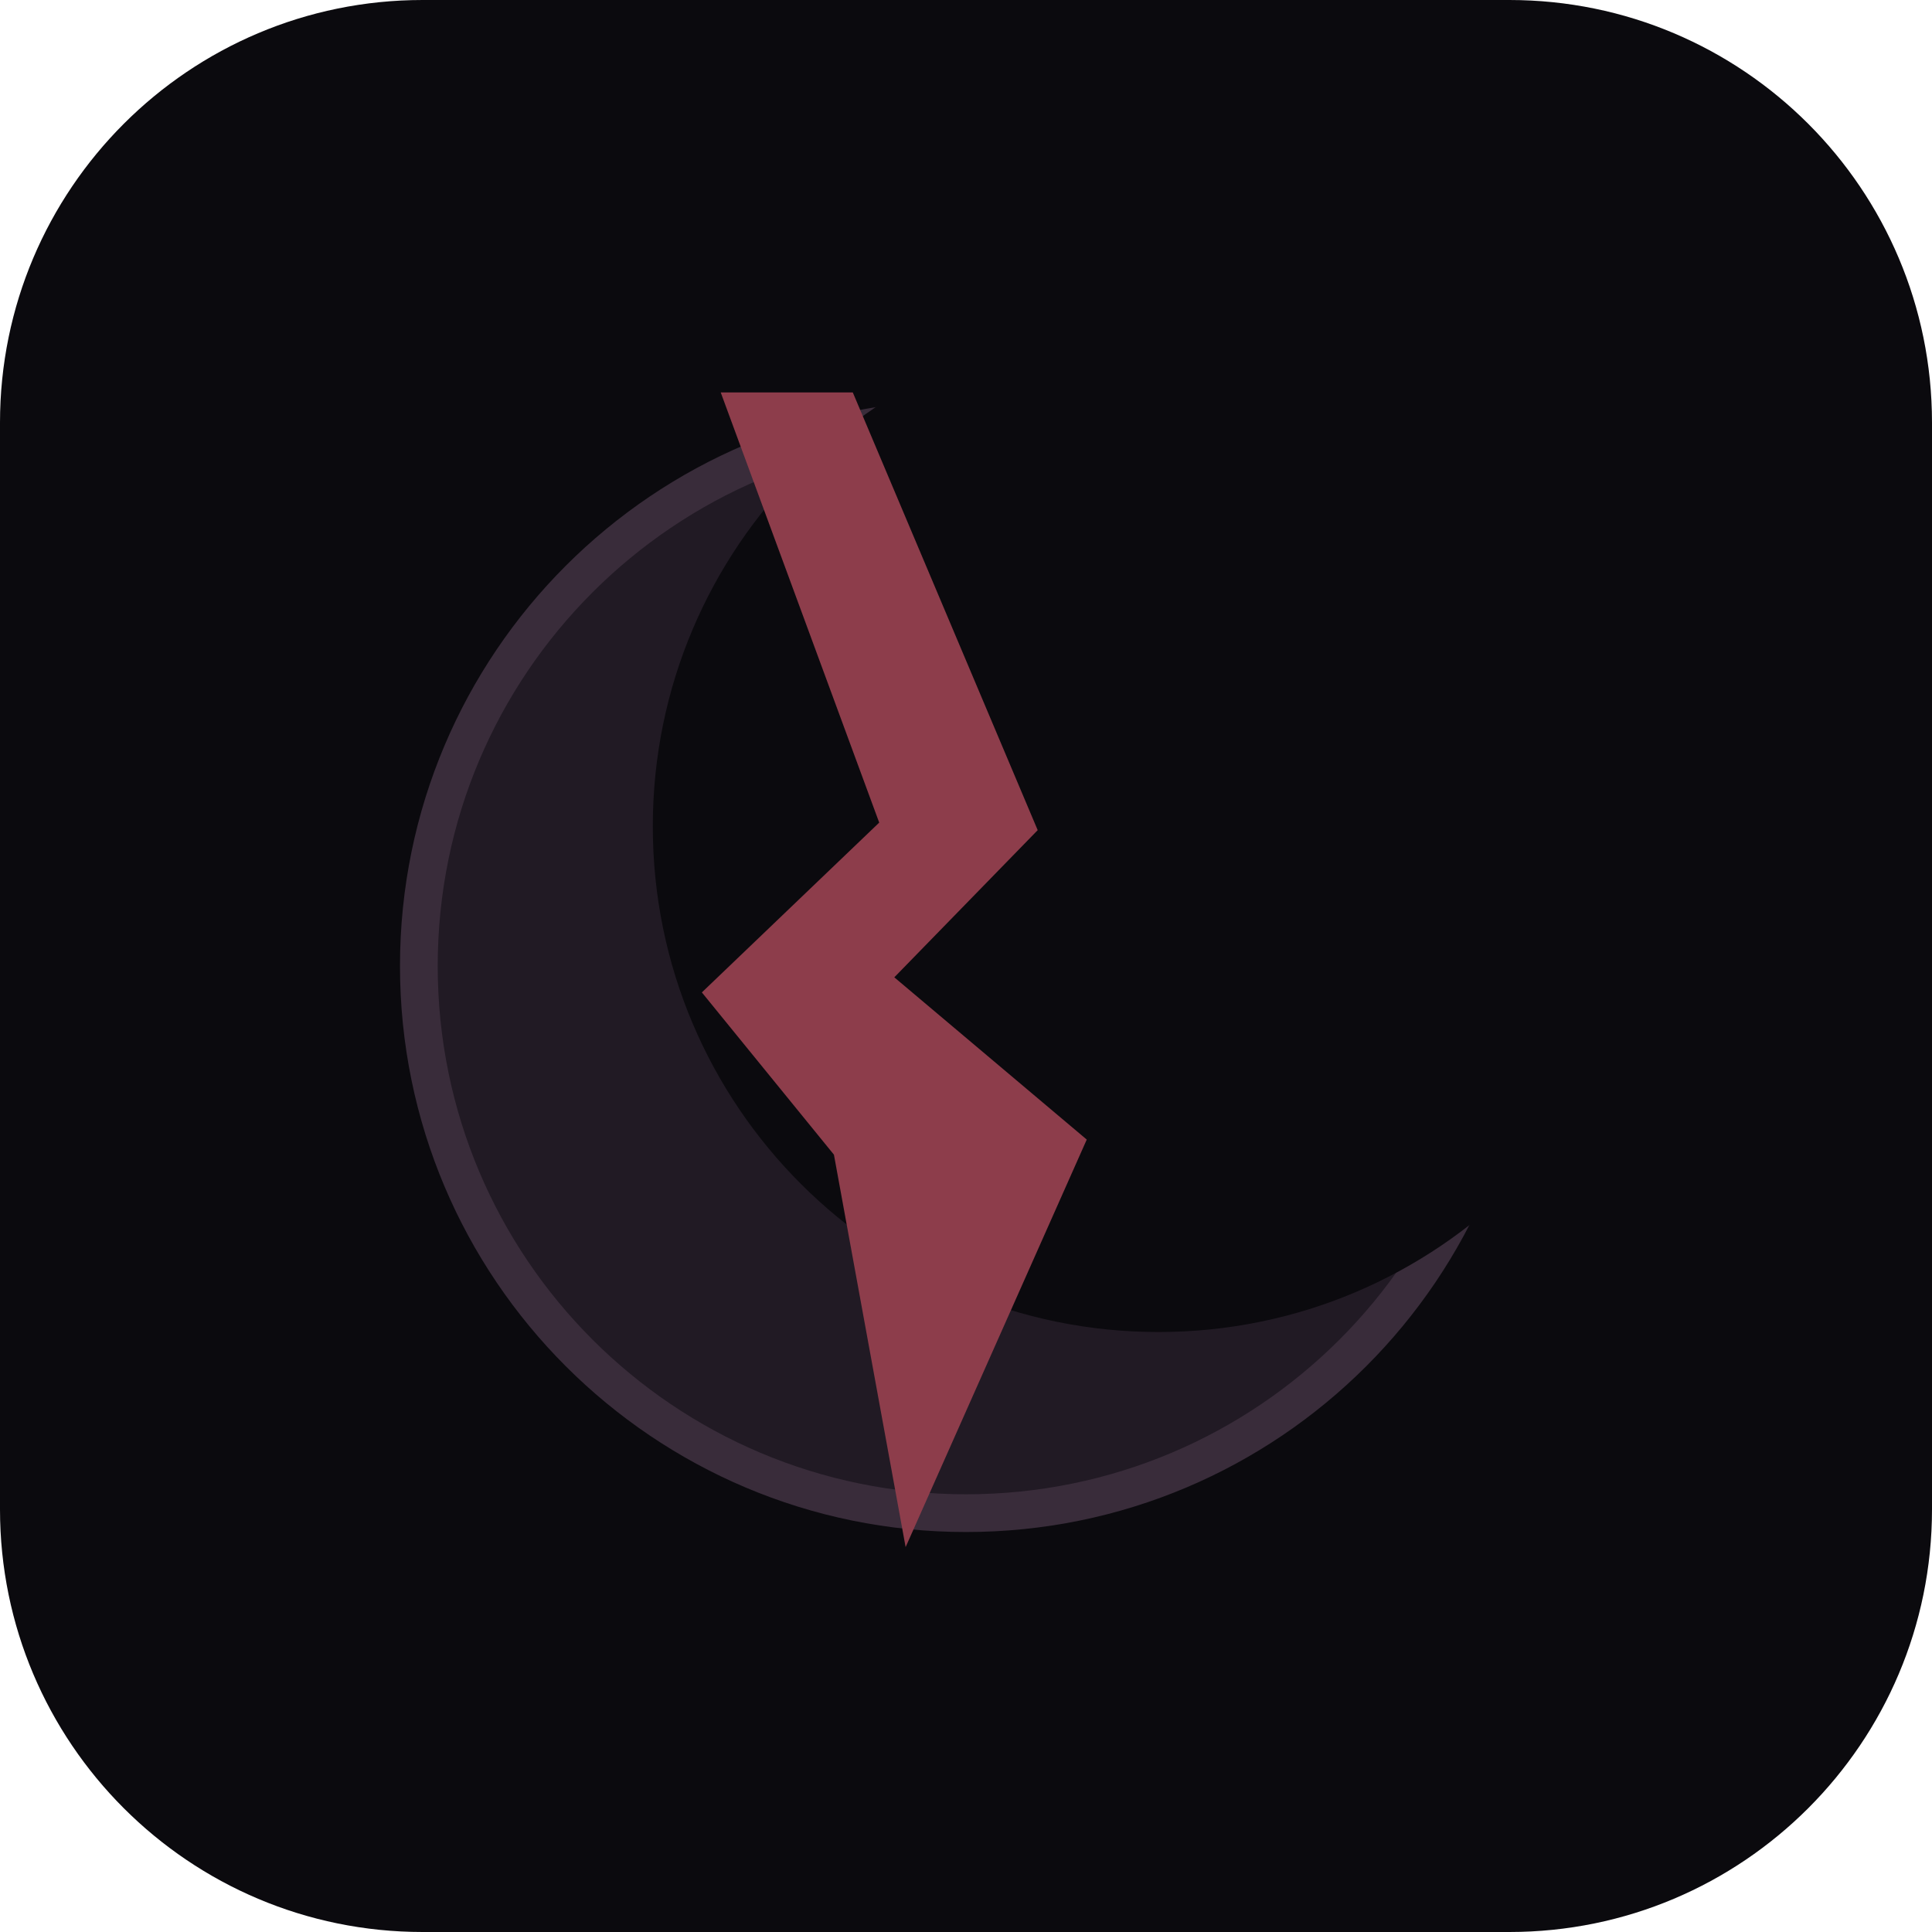
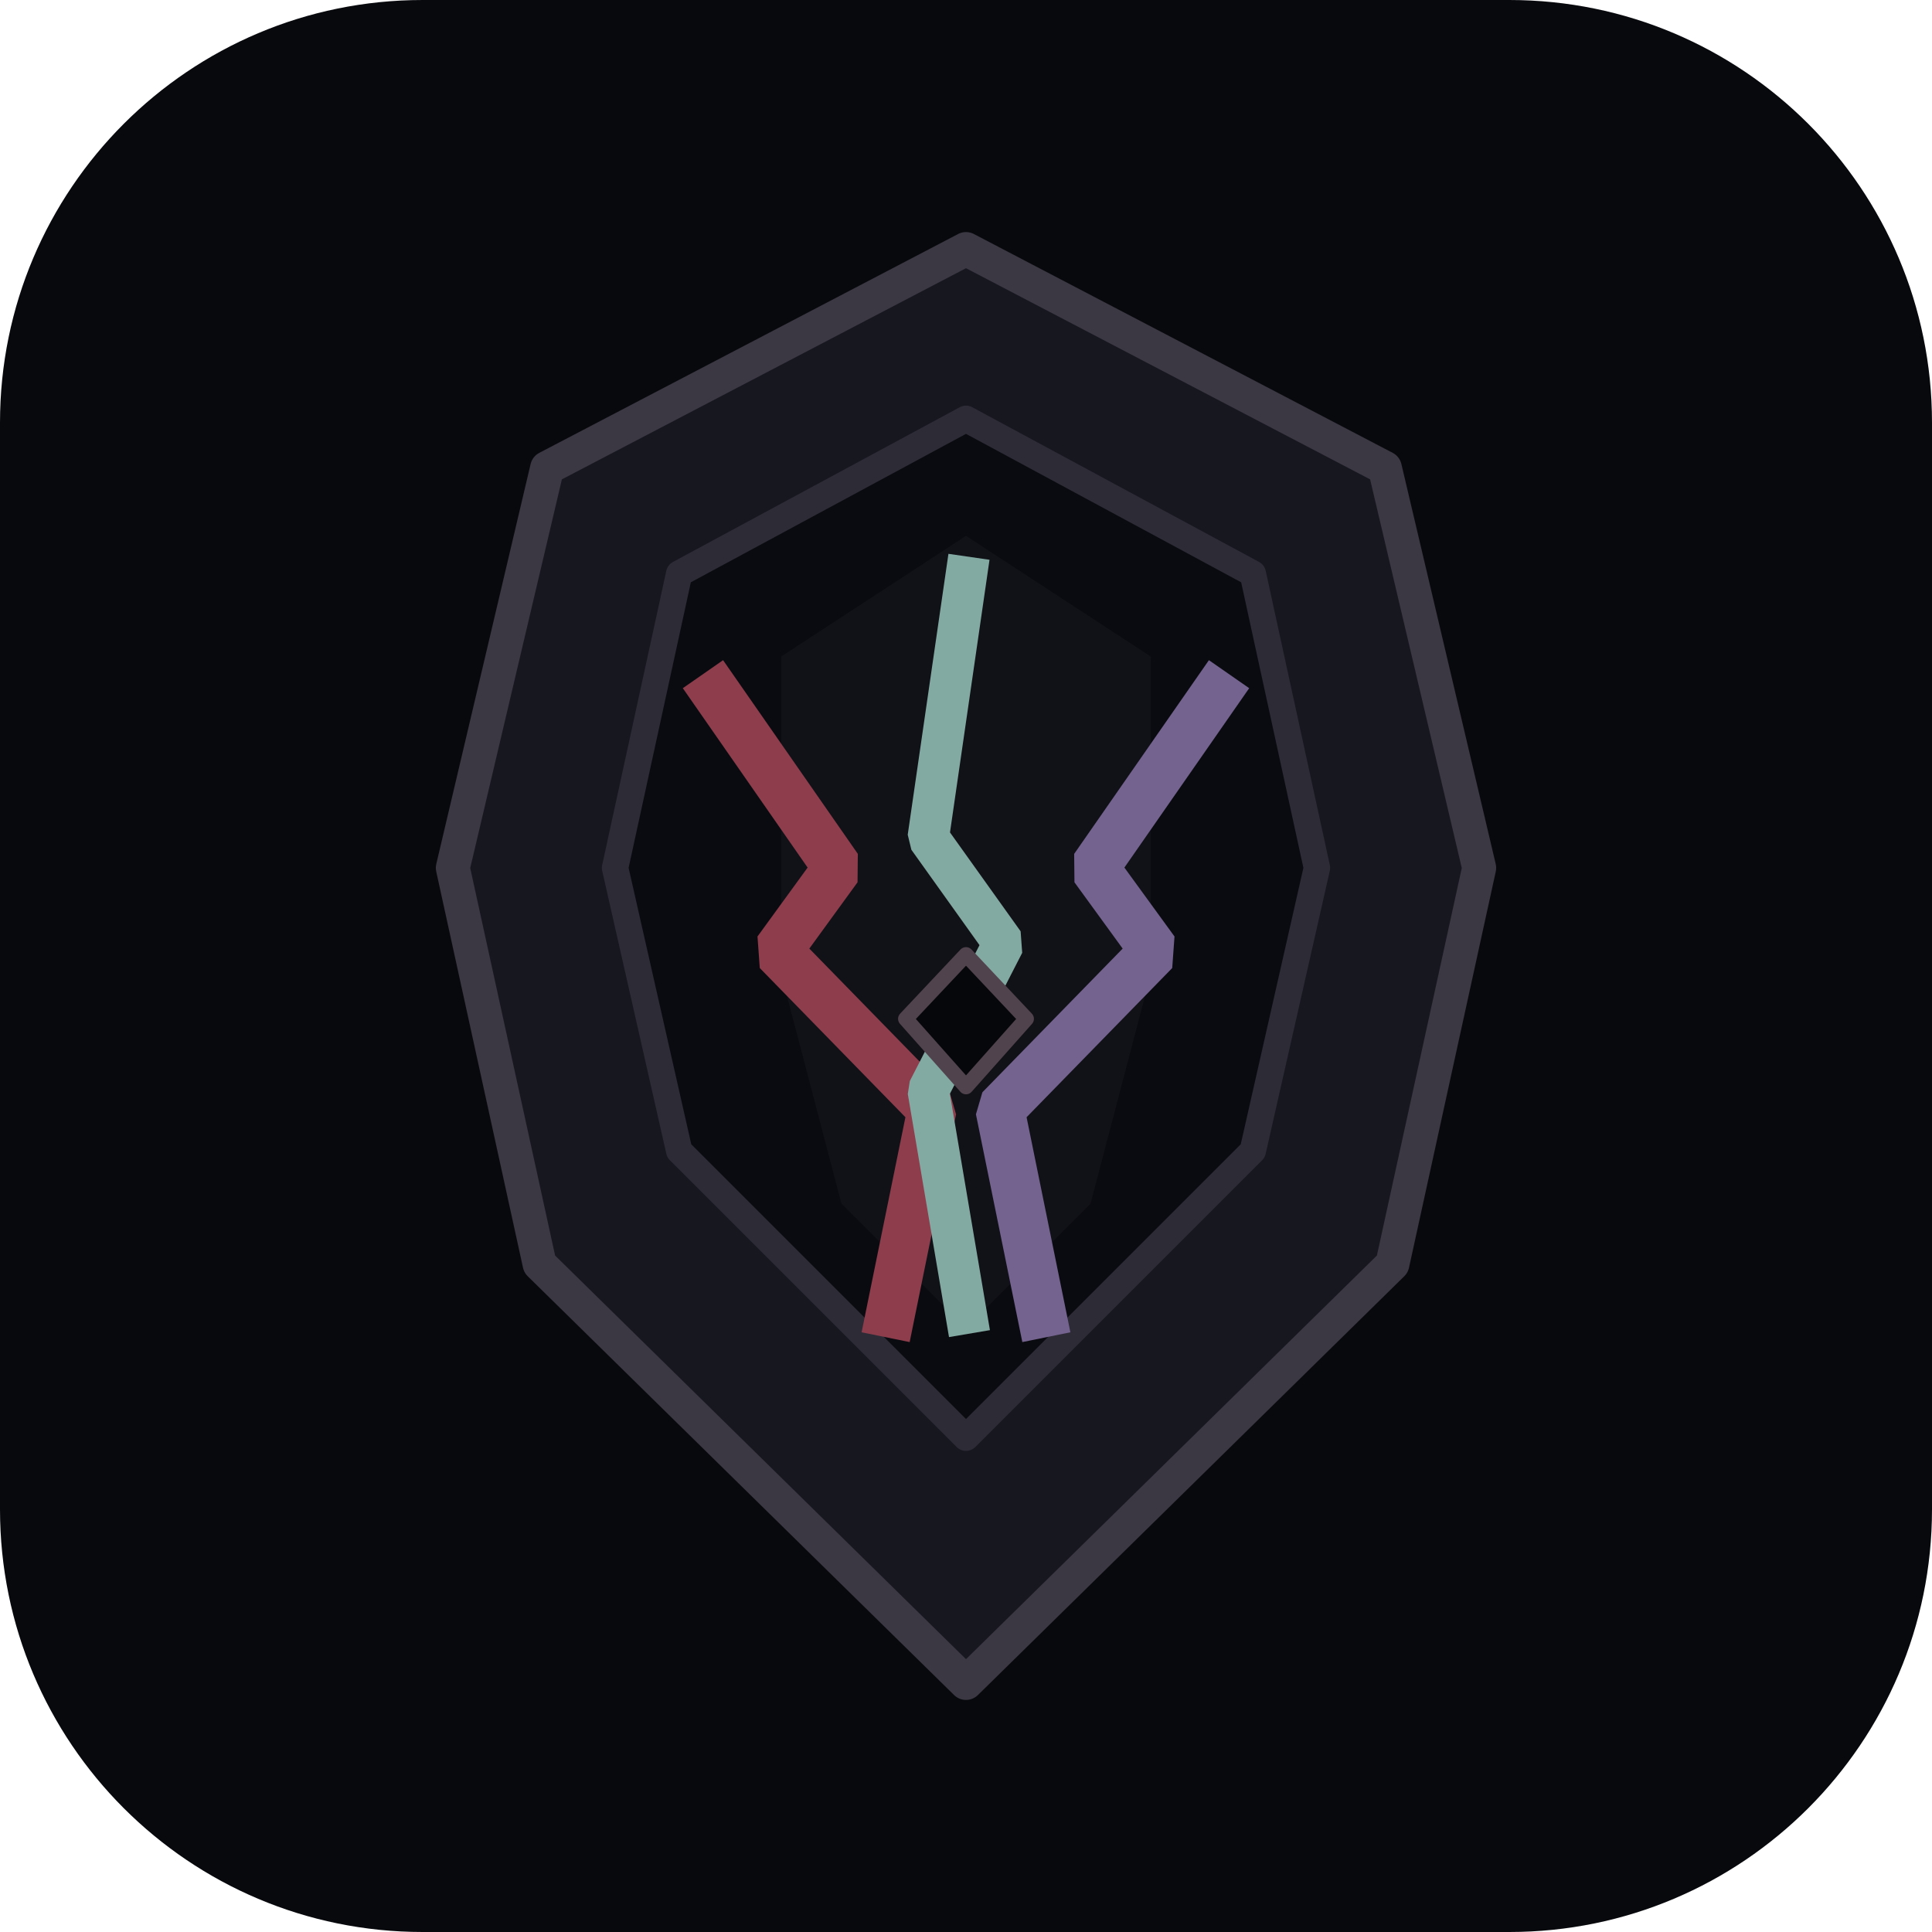
<svg xmlns="http://www.w3.org/2000/svg" viewBox="0 0 512 512" fill="none">
-   <rect width="512" height="512" rx="112" fill="#0b0a0e" />
-   <circle cx="256" cy="256" r="145" fill="#211a24" stroke="#392c3a" stroke-width="10" />
-   <circle cx="307" cy="219" r="134" fill="#0b0a0e" />
-   <path d="m226 104 49 116-38 39 51 43-48 108-19-104-35-43 47-45-42-114Z" fill="#8d3d4b" />
+   <rect width="512" height="512" rx="112" fill="#08090d" />
+   <path d="m256 66 111 58 25 106-23 105-113 111-113-111-23-105 25-106 111-58Z" fill="#171720" stroke="#3b3743" stroke-width="9" stroke-linejoin="round" />
+   <path d="m256 111 76 41 17 78-17 75-76 76-76-76-17-75 17-78 76-41Z" fill="#0a0b10" stroke="#2d2b36" stroke-width="7" stroke-linejoin="round" />
+   <path d="M256 142 305 174v84l-16 61-33 33-33-33-16-61v-84l49-32Z" fill="#111118" />
+   <path d="m190 184 32 46-16 22 41 42-11 54" stroke="#8d3d4b" stroke-width="13" stroke-linecap="square" stroke-linejoin="bevel" />
+   <path d="m322 184-32 46 16 22-41 42 11 54" stroke="#74628f" stroke-width="13" stroke-linecap="square" stroke-linejoin="bevel" />
+   <path d="m256 153-10 69 20 28-20 39 10 59" stroke="#83a9a3" stroke-width="11" stroke-linecap="square" stroke-linejoin="bevel" />
+   <path d="m256 253 16 17-16 18-16-18 16-17Z" fill="#06070a" stroke="#51434d" stroke-width="4" stroke-linejoin="round" />
</svg>
